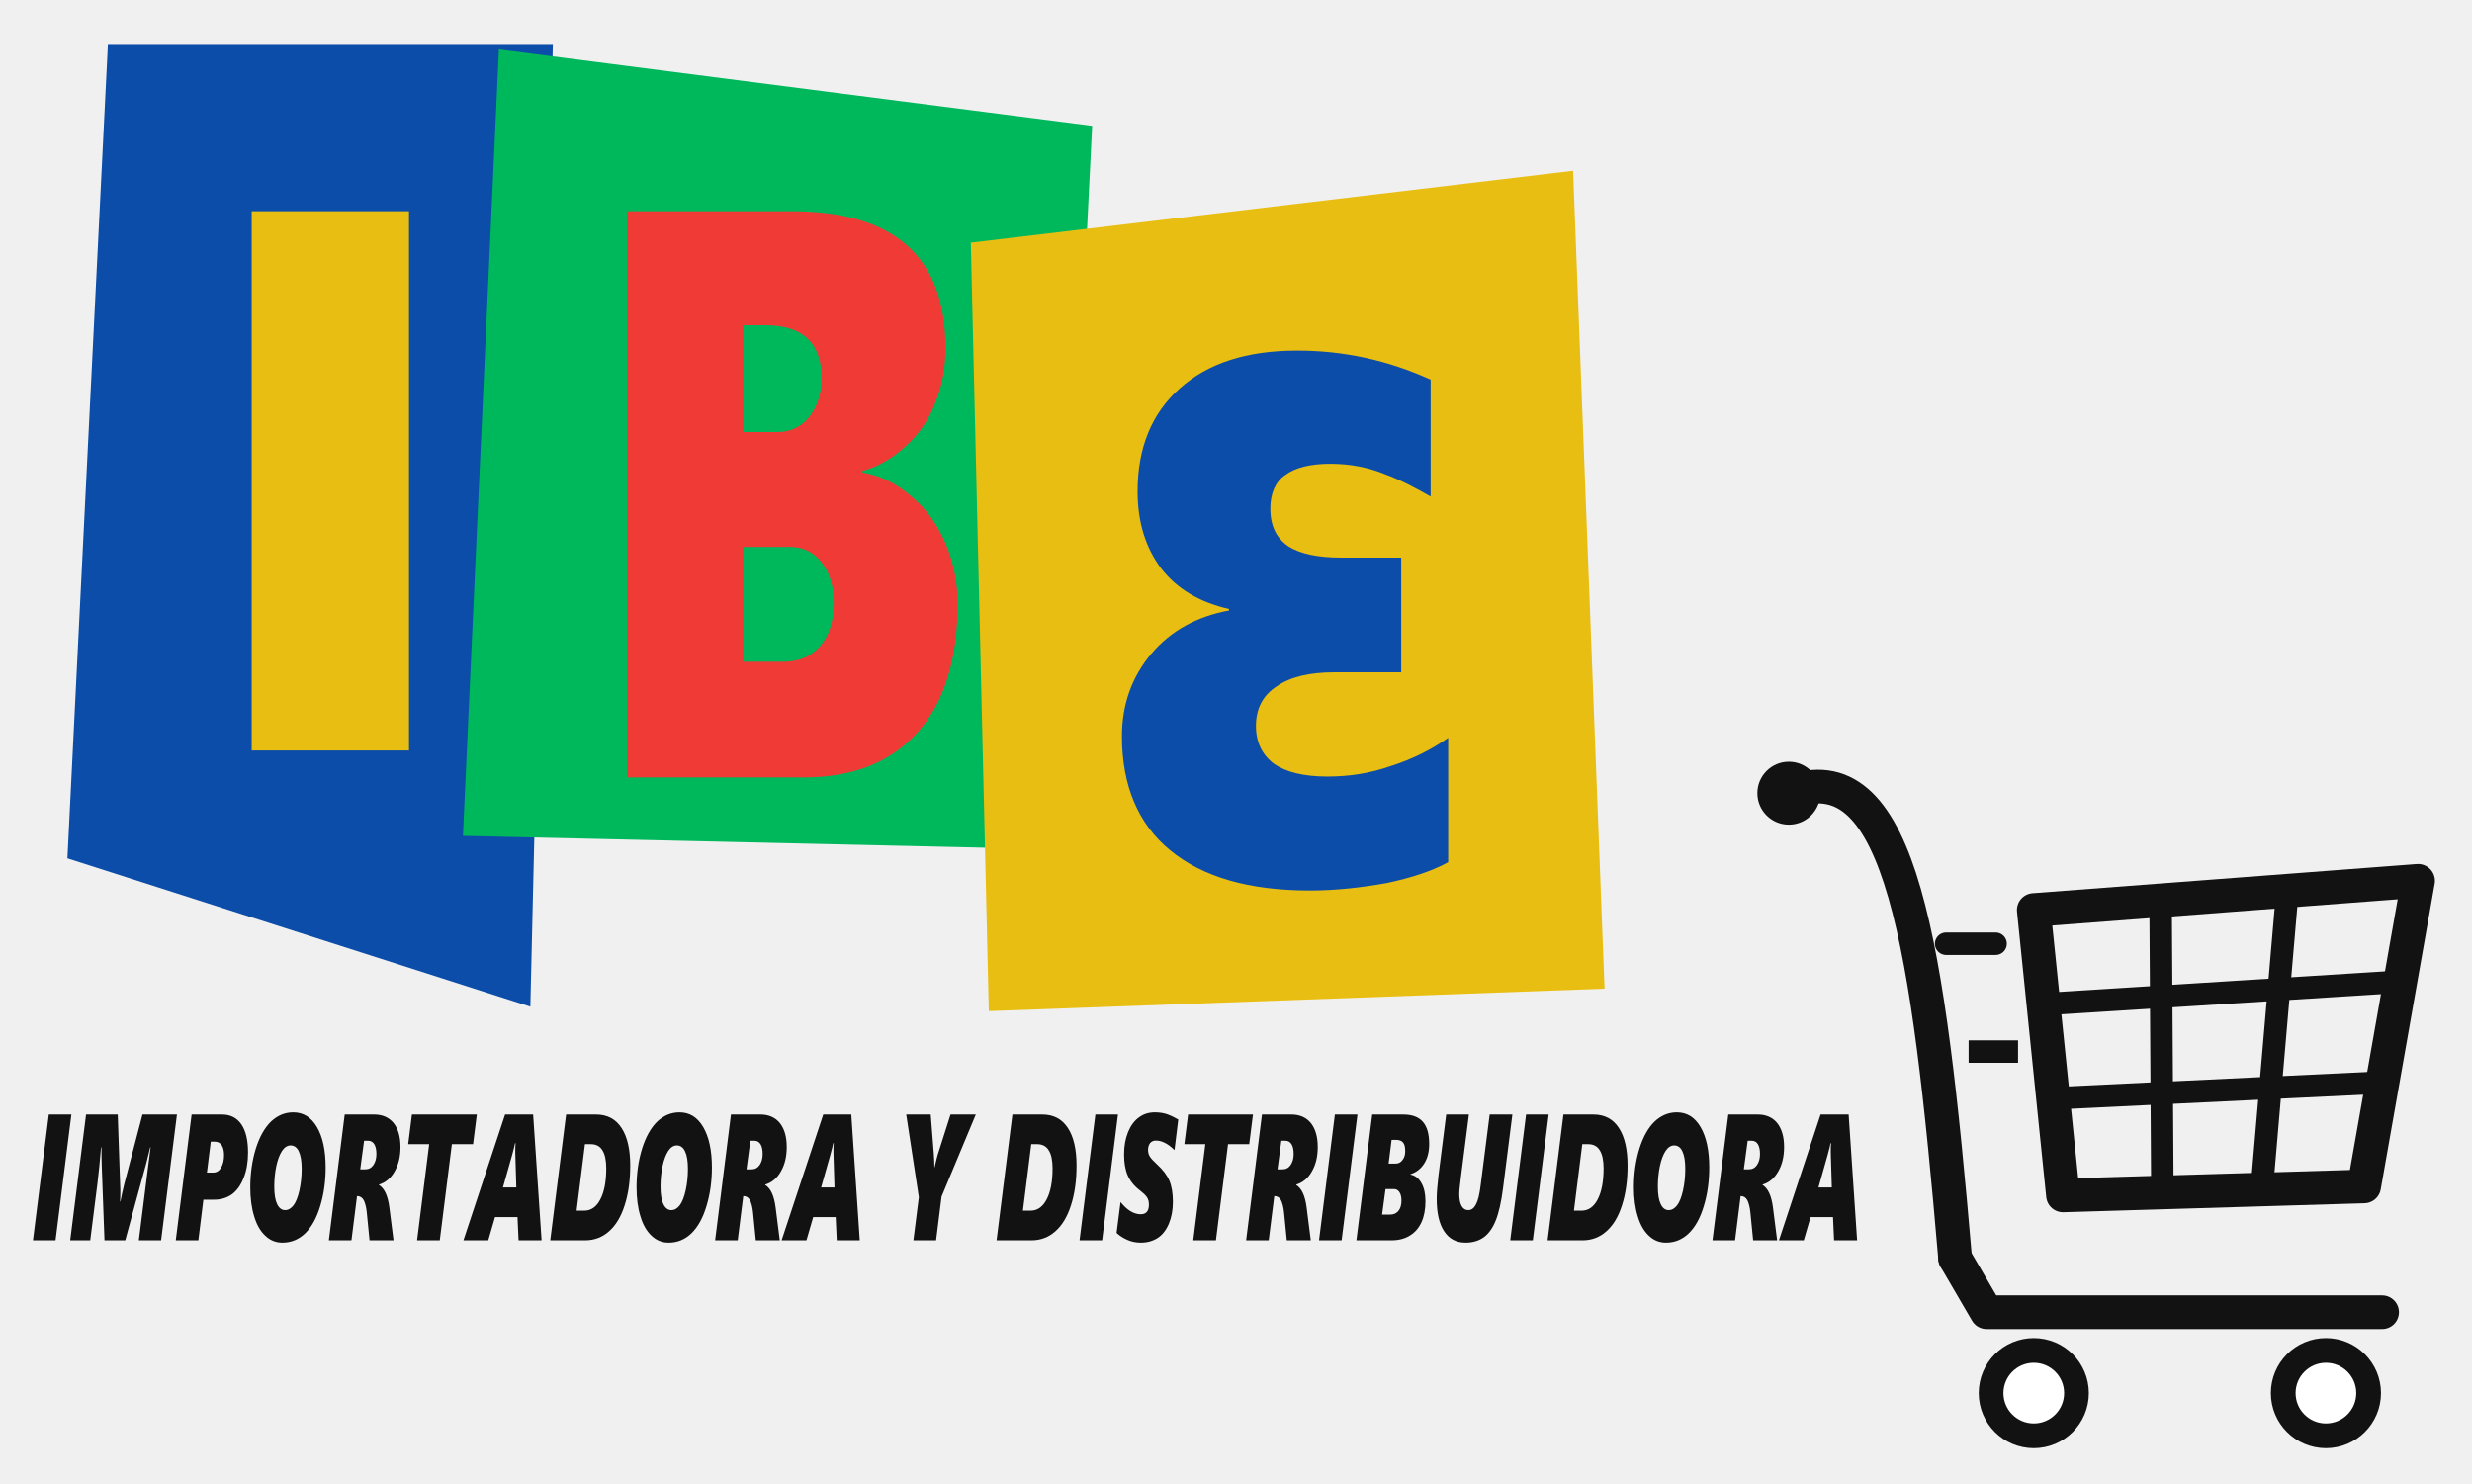
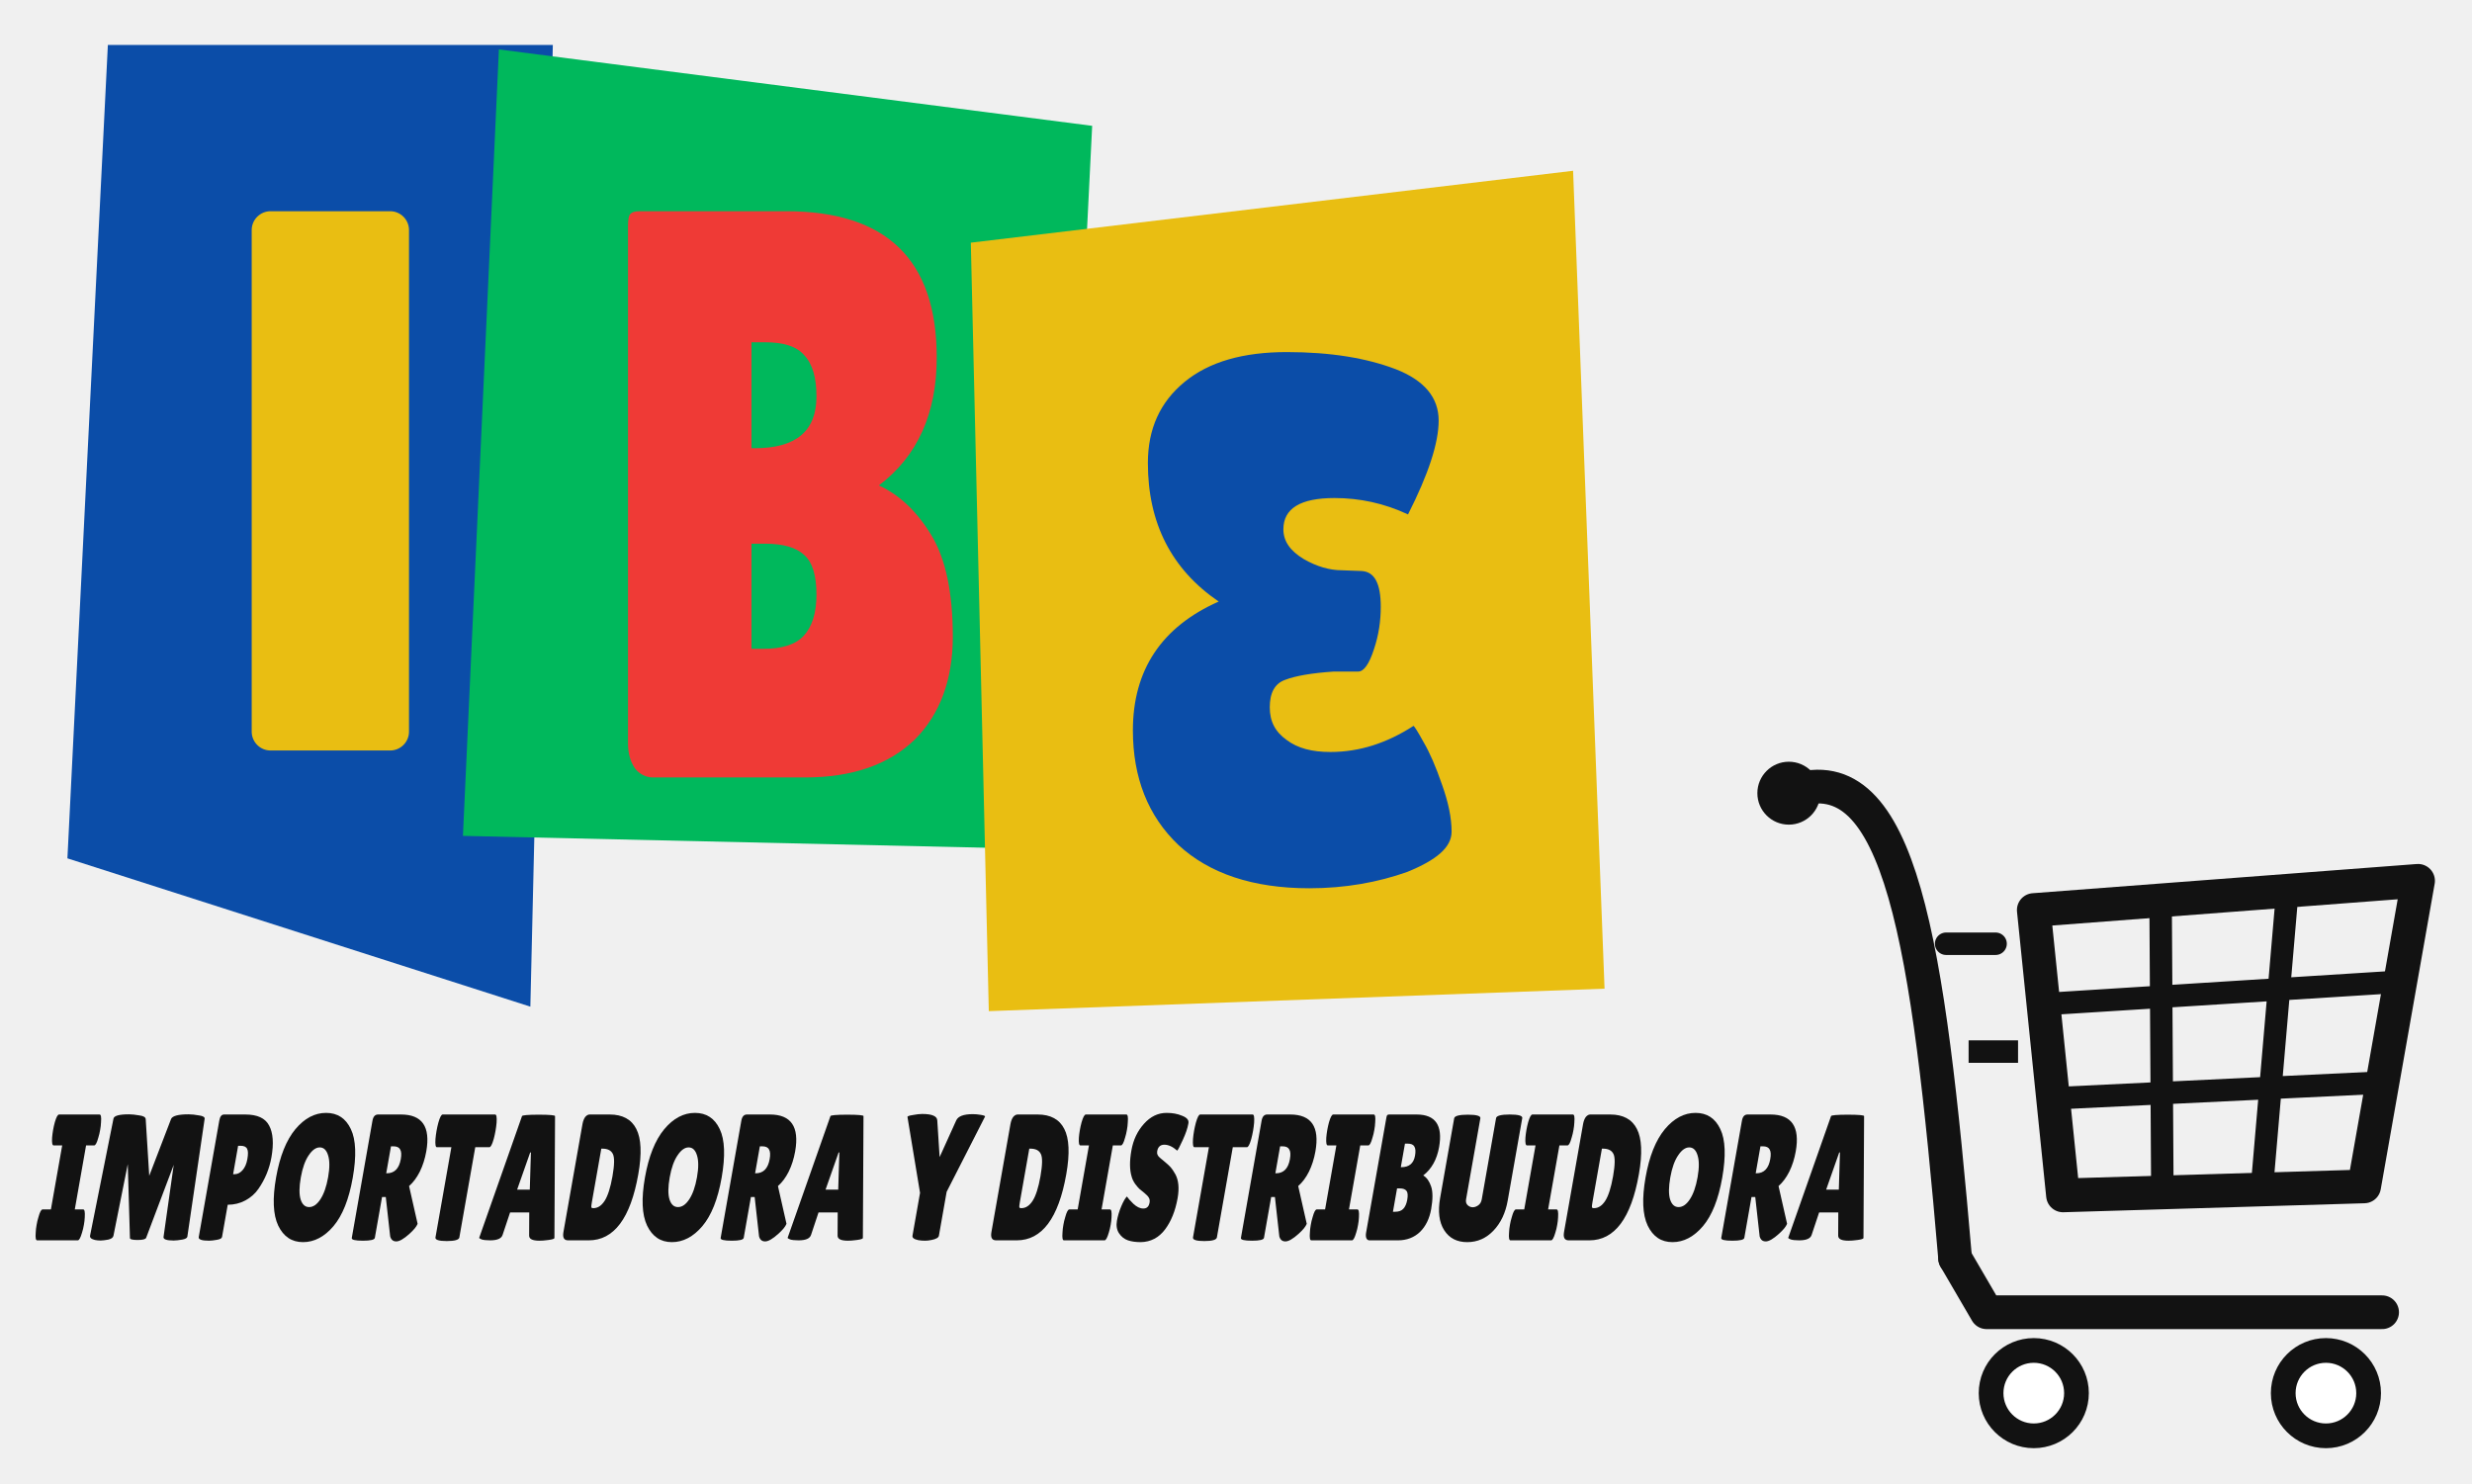
<svg xmlns="http://www.w3.org/2000/svg" xmlns:xlink="http://www.w3.org/1999/xlink" version="1.1" width="1100" height="660" viewBox="0 0 1100 660">
  <defs>
-     <path id="font_1_37" d="M.667 .215C.667 .146 .643 .093 .595 .056 .547 .019 .478 0 .388 0H.069V.7H.366C.552 .7 .645 .644 .645 .531 .645 .506 .639 .484 .627 .464 .616 .443 .598 .425 .574 .41 .55 .395 .524 .384 .495 .379V.377C.528 .373 .558 .363 .584 .347 .611 .332 .631 .312 .646 .288 .66 .265 .667 .24 .667 .215M.421 .494C.421 .537 .387 .559 .319 .559H.28V.427H.341C.364 .427 .383 .433 .398 .445 .413 .458 .421 .474 .421 .494M.443 .216C.443 .236 .436 .253 .421 .266 .406 .279 .387 .285 .363 .285H.28V.143H.35C.379 .143 .401 .149 .418 .162 .435 .175 .443 .193 .443 .216Z" />
-     <path id="font_1_1215" d="M.026 .194C.026 .237 .042 .274 .073 .305 .104 .336 .146 .355 .197 .363V.365C.15 .374 .114 .392 .089 .419 .064 .447 .051 .481 .051 .523 .051 .582 .074 .628 .118 .661 .163 .695 .225 .712 .306 .712 .38 .712 .451 .699 .519 .673V.516C.496 .527 .472 .538 .446 .546 .42 .555 .391 .56 .359 .56 .327 .56 .303 .555 .287 .545 .271 .536 .263 .52 .263 .5 .263 .476 .273 .46 .292 .449 .311 .439 .339 .434 .376 .434H.472V.28H.366C.326 .28 .295 .274 .273 .261 .251 .249 .24 .231 .24 .208 .24 .186 .25 .169 .269 .157 .288 .146 .316 .14 .354 .14 .388 .14 .421 .144 .455 .154 .489 .163 .52 .176 .547 .192V.025C.521 .013 .488 .004 .449-.003 .409-.009 .368-.013 .326-.013 .229-.013 .155 .005 .103 .041 .052 .076 .026 .128 .026 .194Z" />
-     <path id="font_2_44" d="M.225 0H.014L.162 .7H.373L.225 0Z" />
-     <path id="font_2_48" d="M.863 0H.655L.742 .412 .765 .517H.761L.725 .43 .528 0H.334L.309 .406C.307 .433 .306 .47 .306 .517H.302C.292 .445 .281 .379 .269 .32L.201 0H.014L.162 .7H.458L.482 .282C.482 .261 .482 .239 .48 .216H.483C.488 .231 .494 .248 .5 .265 .506 .282 .512 .297 .518 .311L.689 .7H1.011L.863 0Z" />
-     <path id="font_2_51" d="M.69 .489C.69 .436 .677 .389 .65 .349 .624 .308 .587 .277 .54 .256 .492 .236 .437 .226 .373 .226H.273L.226 0H.015L.163 .7H.446C.525 .7 .585 .682 .627 .646 .669 .61 .69 .557 .69 .489M.466 .475C.466 .498 .458 .517 .443 .53 .428 .542 .407 .549 .379 .549H.342L.306 .377H.365C.396 .377 .42 .386 .438 .404 .457 .423 .466 .446 .466 .475Z" />
-     <path id="font_2_50" d="M.749 .405C.749 .328 .732 .256 .698 .19 .665 .124 .618 .074 .558 .039 .499 .005 .428-.013 .345-.013 .283-.013 .229 0 .184 .026 .139 .051 .104 .087 .081 .134 .057 .18 .045 .234 .045 .294 .045 .371 .062 .443 .096 .509 .13 .574 .177 .625 .237 .66 .297 .694 .367 .712 .446 .712 .54 .712 .614 .685 .668 .63 .722 .575 .749 .5 .749 .405M.525 .398C.525 .44 .516 .473 .498 .495 .481 .517 .455 .528 .422 .528 .391 .528 .365 .518 .342 .498 .319 .477 .301 .449 .288 .413 .275 .376 .269 .338 .269 .299 .269 .255 .278 .223 .296 .201 .314 .179 .339 .168 .37 .168 .399 .168 .426 .177 .449 .195 .472 .213 .49 .241 .504 .278 .518 .316 .525 .355 .525 .398Z" />
-     <path id="font_2_53" d="M.684 .519C.684 .466 .666 .421 .629 .383 .593 .345 .544 .321 .483 .31V.308C.534 .289 .566 .248 .58 .183L.619 0H.395L.369 .156C.364 .185 .354 .207 .341 .223 .327 .238 .306 .246 .28 .246H.278L.226 0H.015L.163 .7H.438C.515 .7 .576 .684 .619 .653 .662 .621 .684 .577 .684 .519M.459 .48C.459 .503 .453 .521 .44 .534 .427 .547 .408 .554 .382 .554H.344L.308 .395H.355C.387 .395 .412 .403 .431 .419 .45 .436 .459 .456 .459 .48Z" />
-     <path id="font_2_55" d="M.68 .535H.482L.369 0H.157L.27 .535H.074L.109 .7H.715L.68 .535Z" />
-     <path id="font_2_36" d="M.469 0 .459 .129H.249L.186 0H-.046L.343 .7H.605L.684 0H.469M.438 .492C.438 .515 .439 .531 .441 .54H.436L.427 .516 .408 .473 .323 .294H.448L.439 .469 .438 .492Z" />
-     <path id="font_2_39" d="M.762 .416C.762 .333 .745 .259 .71 .195 .676 .131 .627 .083 .564 .05 .502 .017 .427 0 .342 0H.015L.163 .7H.442C.547 .7 .627 .675 .681 .625 .735 .576 .762 .506 .762 .416M.538 .4C.538 .445 .526 .479 .502 .501 .479 .524 .442 .535 .393 .535H.339L.261 .165H.332C.396 .165 .447 .186 .483 .228 .52 .27 .538 .328 .538 .4Z" />
-     <path id="font_2_3" d="" />
-     <path id="font_2_60" d="M.373 0H.161L.212 .24 .094 .7H.323L.352 .48C.355 .455 .357 .43 .357 .406H.359C.374 .444 .383 .467 .388 .476L.508 .7H.744L.424 .243 .373 0Z" />
-     <path id="font_2_54" d="M.553 .502C.519 .522 .488 .535 .46 .543 .433 .551 .406 .555 .378 .555 .356 .555 .338 .55 .325 .541 .313 .531 .306 .519 .306 .504 .306 .489 .311 .477 .322 .467 .332 .456 .355 .442 .389 .423 .444 .393 .483 .363 .505 .332 .527 .301 .538 .261 .538 .214 .538 .168 .525 .128 .5 .092 .475 .057 .44 .03 .396 .013 .351-.004 .299-.013 .238-.013 .194-.013 .152-.008 .114 .002 .075 .012 .041 .025 .012 .041L.049 .213C.111 .167 .174 .145 .238 .145 .289 .145 .314 .163 .314 .199 .314 .215 .308 .229 .295 .24 .283 .251 .261 .263 .229 .278 .176 .302 .139 .33 .116 .361 .093 .392 .082 .431 .082 .479 .082 .524 .094 .565 .119 .602 .144 .638 .178 .666 .221 .684 .264 .703 .313 .712 .37 .712 .415 .712 .455 .708 .491 .7 .527 .692 .559 .682 .588 .672L.553 .502Z" />
-     <path id="font_2_37" d="M.695 .536C.695 .492 .679 .456 .648 .427 .617 .398 .574 .378 .52 .368V.366C.564 .361 .598 .345 .623 .318 .648 .292 .66 .258 .66 .217 .66 .173 .648 .134 .624 .102 .599 .069 .563 .044 .516 .027 .469 .009 .411 0 .343 0H.015L.163 .7H.451C.534 .7 .595 .687 .635 .66 .675 .633 .695 .592 .695 .536M.471 .495C.471 .518 .465 .535 .451 .544 .438 .554 .415 .559 .383 .559H.344L.316 .427H.382C.408 .427 .429 .433 .446 .447 .463 .46 .471 .476 .471 .495M.436 .221C.436 .241 .43 .256 .417 .268 .405 .279 .388 .285 .366 .285H.287L.255 .143H.329C.363 .143 .389 .15 .408 .164 .427 .178 .436 .197 .436 .221Z" />
-     <path id="font_2_56" d="M.334-.013C.247-.013 .18 .008 .134 .05 .087 .092 .064 .152 .064 .232 .064 .261 .07 .305 .081 .362L.153 .7H.365L.292 .36C.288 .34 .284 .322 .281 .304 .277 .286 .275 .27 .275 .257 .275 .229 .282 .207 .297 .191 .311 .176 .332 .168 .358 .168 .389 .168 .413 .179 .431 .2 .45 .221 .464 .255 .474 .303L.559 .7H.771L.684 .291C.667 .211 .643 .15 .614 .108 .585 .066 .547 .035 .502 .016 .456-.003 .4-.013 .334-.013Z" />
+     <path id="font_1_37" d="M.541 .519C.541 .45 .511 .397 .451 .361 .484 .349 .511 .328 .533 .299 .555 .27 .566 .228 .566 .174 .566 .121 .546 .078 .507 .047 .467 .016 .41 0 .336 0H.1C.089 0 .079 .004 .072 .011 .065 .019 .061 .029 .061 .042V.682C.061 .689 .062 .694 .064 .696 .067 .699 .072 .7 .079 .7H.307C.463 .7 .541 .64 .541 .519M.253 .538V.407H.258C.322 .407 .354 .428 .354 .471 .354 .494 .348 .511 .335 .522 .323 .533 .303 .538 .274 .538H.253M.253 .289V.159H.271C.3 .159 .321 .164 .334 .175 .347 .186 .354 .203 .354 .226 .354 .249 .348 .266 .335 .275 .323 .284 .303 .289 .274 .289H.253Z" />
+     <path id="font_1_22" d="M.02 .066C.02 .085 .025 .106 .034 .129 .043 .153 .052 .172 .061 .186 .07 .201 .075 .208 .076 .208 .115 .185 .155 .173 .198 .173 .225 .173 .246 .178 .262 .189 .279 .2 .287 .214 .287 .233 .287 .252 .28 .265 .264 .27 .25 .275 .226 .279 .193 .281H.157C.149 .281 .141 .291 .134 .311 .127 .33 .124 .349 .124 .368 .124 .399 .133 .415 .152 .416L.181 .417C.199 .417 .218 .422 .237 .432 .257 .443 .267 .456 .267 .472 .267 .5 .242 .514 .192 .514 .155 .514 .119 .507 .084 .492 .054 .546 .039 .588 .039 .618 .039 .649 .06 .672 .102 .687 .145 .702 .198 .71 .262 .71 .326 .71 .376 .697 .412 .67 .448 .643 .466 .607 .466 .561 .466 .48 .431 .418 .362 .375 .446 .341 .488 .283 .488 .202 .488 .139 .466 .087 .421 .048 .376 .01 .312-.01 .229-.01 .176-.01 .128-.002 .085 .012 .042 .028 .02 .045 .02 .066Z" />
+     <path id="font_1_44" d="M.116 .172V.528H.045C.034 .528 .026 .542 .021 .571 .019 .585 .018 .599 .018 .614 .018 .629 .019 .643 .021 .657 .026 .686 .034 .7 .045 .7H.381C.392 .7 .4 .686 .404 .657 .407 .643 .408 .629 .408 .614 .408 .599 .407 .585 .404 .571 .4 .542 .392 .528 .381 .528H.314V.172H.384C.395 .172 .403 .158 .408 .129 .411 .115 .412 .101 .412 .086 .412 .071 .411 .057 .408 .043 .403 .014 .395 0 .384 0H.047C.036 0 .028 .014 .024 .043 .021 .057 .02 .071 .02 .086 .02 .101 .021 .115 .024 .129 .028 .158 .036 .172 .047 .172H.116Z" />
+     <path id="font_1_48" d="M.75-.001C.691-.001 .661 .006 .661 .019L.64 .42 .518 .014C.515 .006 .493 .002 .45 .002 .407 .002 .385 .006 .384 .013L.258 .424 .244 .025C.243 .015 .231 .008 .206 .004 .181 .001 .161-.001 .145-.001 .128-.001 .112-0 .097 .002 .065 .007 .049 .015 .05 .027L.073 .677C.073 .693 .114 .701 .195 .701 .219 .701 .248 .699 .283 .695 .318 .692 .337 .685 .341 .674L.453 .359 .551 .675C.557 .692 .603 .701 .689 .701 .714 .701 .743 .699 .777 .695 .812 .692 .829 .685 .829 .676L.858 .02C.858 .013 .845 .007 .819 .004 .793 .001 .77-.001 .75-.001Z" />
+     <path id="font_1_51" d="M.137-.002C.076-.002 .046 .005 .046 .018V.666C.046 .689 .056 .7 .077 .7H.253C.352 .7 .423 .68 .466 .639 .51 .598 .532 .539 .532 .462 .532 .398 .511 .339 .47 .286 .449 .259 .419 .238 .379 .222 .339 .206 .292 .198 .239 .198V.019C.239 .011 .226 .006 .201 .003 .176-0 .155-.002 .137-.002M.239 .526V.368H.252C.275 .368 .295 .375 .311 .39 .327 .405 .335 .425 .335 .452 .335 .479 .33 .498 .318 .509 .308 .52 .288 .526 .26 .526H.239Z" />
+     <path id="font_1_50" d="M.348-.01C.254-.01 .178 .021 .118 .082 .059 .143 .03 .233 .03 .35 .03 .468 .06 .557 .119 .618 .179 .679 .256 .709 .35 .709 .445 .709 .521 .679 .579 .619 .637 .56 .666 .469 .666 .348 .666 .228 .636 .138 .577 .079 .518 .02 .441-.01 .348-.01M.348 .517C.316 .517 .289 .502 .268 .473 .246 .444 .235 .403 .235 .35 .235 .297 .245 .256 .266 .227 .287 .199 .314 .185 .347 .185 .381 .185 .408 .199 .429 .228 .45 .257 .461 .298 .461 .351 .461 .404 .45 .445 .428 .474 .407 .503 .38 .517 .348 .517Z" />
+     <path id="font_1_53" d="M.241 .014C.241 .003 .209-.002 .146-.002 .082-.002 .05 .003 .05 .013V.665C.05 .688 .062 .7 .087 .7H.278C.453 .7 .541 .632 .541 .495 .541 .454 .533 .416 .517 .382 .501 .349 .478 .322 .449 .302L.575 .092C.57 .076 .552 .058 .523 .037 .483 .008 .45-.006 .424-.006 .398-.006 .379 .003 .366 .022L.272 .241H.241V.014M.241 .523V.373H.246C.309 .373 .341 .399 .341 .452 .341 .476 .335 .494 .322 .505 .31 .517 .29 .523 .262 .523H.241Z" />
+     <path id="font_1_55" d="M.351 .016C.351 .003 .318-.004 .252-.004 .186-.004 .153 .003 .153 .016V.518H.033C.022 .518 .014 .533 .009 .564 .007 .579 .006 .594 .006 .609 .006 .624 .007 .639 .009 .654 .014 .685 .022 .7 .033 .7H.468C.479 .7 .487 .685 .492 .654 .494 .639 .495 .624 .495 .609 .495 .594 .494 .579 .492 .564 .487 .533 .479 .518 .468 .518H.351V.016Z" />
+     <path id="font_1_36" d="M.52-.002C.462-.002 .431 .007 .426 .026L.393 .155H.234L.205 .031C.201 .01 .169 0 .109 0 .077 0 .053 .002 .038 .005 .023 .009 .015 .012 .015 .014L.192 .691C.192 .696 .238 .699 .329 .699 .42 .699 .466 .696 .466 .691L.639 .013C.639 .008 .624 .005 .593 .002 .562-.001 .538-.002 .52-.002M.259 .282H.364L.319 .489H.313L.259 .282Z" />
+     <path id="font_1_39" d="M.05 .046V.646C.05 .663 .054 .676 .062 .686 .071 .695 .082 .7 .095 .7H.262C.368 .7 .449 .673 .503 .62 .558 .567 .586 .483 .586 .368 .586 .123 .481 0 .272 0H.101C.067 0 .05 .015 .05 .046M.242 .51V.211C.242 .197 .243 .188 .245 .184 .247 .181 .253 .179 .263 .179 .3 .179 .327 .193 .346 .22 .365 .247 .375 .293 .375 .356 .375 .42 .365 .462 .345 .481 .326 .5 .295 .51 .252 .51H.242Z" />
+     <path id="font_1_3" d="" />
+     <path id="font_1_60" d="M.398 .667C.407 .69 .449 .702 .526 .702 .545 .702 .568 .701 .594 .698 .621 .695 .633 .692 .631 .688L.423 .27V.026C.423 .015 .405 .007 .368 .002 .349-.001 .331-.002 .313-.002 .295-.002 .277-.001 .259 .001 .222 .006 .204 .014 .204 .026V.264L-.011 .686C-.014 .69 0 .694 .03 .697 .06 .701 .085 .703 .106 .703 .188 .703 .233 .691 .241 .667L.314 .463 .398 .667Z" />
+     <path id="font_1_54" d="M.076 .244C.089 .234 .11 .22 .141 .203 .173 .186 .202 .177 .23 .177 .259 .177 .273 .188 .273 .21 .273 .22 .269 .229 .261 .236 .253 .244 .238 .253 .217 .263 .196 .273 .18 .281 .169 .286 .158 .292 .144 .301 .126 .314 .109 .327 .095 .341 .086 .355 .059 .393 .046 .441 .046 .5 .046 .559 .068 .608 .111 .648 .155 .689 .212 .709 .283 .709 .331 .709 .375 .704 .416 .693 .457 .683 .478 .67 .479 .653 .479 .651 .479 .649 .479 .647 .479 .624 .472 .594 .457 .559 .442 .523 .432 .503 .426 .499 .383 .521 .345 .532 .311 .532 .278 .532 .261 .52 .261 .496 .261 .481 .273 .468 .298 .457 .303 .454 .311 .451 .321 .446 .331 .441 .342 .436 .355 .429 .368 .423 .382 .415 .397 .406 .412 .396 .429 .383 .446 .367 .481 .334 .499 .29 .499 .235 .499 .164 .479 .105 .44 .06 .401 .015 .34-.009 .258-.01 .218-.01 .182-.007 .149 0 .117 .007 .089 .02 .065 .039 .041 .058 .029 .082 .029 .109 .029 .136 .034 .163 .044 .19 .054 .217 .065 .235 .076 .244Z" />
+     <path id="font_1_56" d="M.377 .68C.377 .693 .413 .7 .485 .7 .558 .7 .594 .693 .594 .68V.221C.594 .153 .57 .098 .521 .055 .472 .012 .405-.01 .319-.01 .234-.01 .164 .012 .11 .057 .057 .101 .03 .161 .03 .236V.679C.03 .692 .066 .699 .138 .699 .211 .699 .247 .692 .247 .679V.228C.247 .215 .254 .204 .268 .196 .283 .188 .298 .184 .314 .184 .33 .184 .344 .188 .357 .195 .37 .202 .377 .213 .377 .228V.68Z" />
  </defs>
  <path transform="matrix(1,0,0,-1,0,660)" d="M48 640H246L236 212 30 278 48 640Z" fill="#0b4da8" />
  <path transform="matrix(1,0,0,-1,0,660)" d="M222 638 486 604 470 282 206 288 222 638Z" fill="#00b85c" />
  <path transform="matrix(1,0,0,-1,0,660)" d="M432 552 700 584 714 220 440 210 432 552Z" fill="#e9be12" />
-   <path transform="matrix(1,0,0,-1,0,660)" d="M112 326H182V566H112Z" fill="#e9be12" />
-   <use data-text="B" xlink:href="#font_1_37" transform="matrix(246.0492,0,0,-360,261.9998,346)" fill="#ef3a36" />
-   <use data-text="Ɛ" xlink:href="#font_1_1215" transform="matrix(278.6386,0,0,-331.4286,491.9988,392)" fill="#0b4da8" />
-   <use data-text="I" xlink:href="#font_2_44" transform="matrix(47.6384,0,0,-80,13.99994,552)" fill="#121212" />
-   <use data-text="M" xlink:href="#font_2_48" transform="matrix(47.6384,0,0,-80,30.57811,552)" fill="#121212" />
-   <use data-text="P" xlink:href="#font_2_51" transform="matrix(47.6384,0,0,-80,77.50194,552)" fill="#121212" />
-   <use data-text="O" xlink:href="#font_2_50" transform="matrix(47.6384,0,0,-80,109.2291,552)" fill="#121212" />
-   <use data-text="R" xlink:href="#font_2_53" transform="matrix(47.6384,0,0,-80,145.6249,552)" fill="#121212" />
-   <use data-text="T" xlink:href="#font_2_55" transform="matrix(47.6384,0,0,-80,178.1142,552)" fill="#121212" />
-   <use data-text="A" xlink:href="#font_2_36" transform="matrix(47.6384,0,0,-80,208.4123,552)" fill="#121212" />
-   <use data-text="D" xlink:href="#font_2_39" transform="matrix(47.6384,0,0,-80,244.1411,552)" fill="#121212" />
-   <use data-text="O" xlink:href="#font_2_50" transform="matrix(47.6384,0,0,-80,281.1085,552)" fill="#121212" />
-   <use data-text="R" xlink:href="#font_2_53" transform="matrix(47.6384,0,0,-80,317.5042,552)" fill="#121212" />
-   <use data-text="A" xlink:href="#font_2_36" transform="matrix(47.6384,0,0,-80,349.9936,552)" fill="#121212" />
-   <use data-text=" " xlink:href="#font_2_3" transform="matrix(47.6384,0,0,-80,385.7224,552)" fill="#121212" />
-   <use data-text="Y" xlink:href="#font_2_60" transform="matrix(47.6384,0,0,-80,398.7753,552)" fill="#121212" />
-   <use data-text=" " xlink:href="#font_2_3" transform="matrix(47.6384,0,0,-80,429.6926,552)" fill="#121212" />
-   <use data-text="D" xlink:href="#font_2_39" transform="matrix(47.6384,0,0,-80,442.7455,552)" fill="#121212" />
-   <use data-text="I" xlink:href="#font_2_44" transform="matrix(47.6384,0,0,-80,479.7129,552)" fill="#121212" />
-   <use data-text="S" xlink:href="#font_2_54" transform="matrix(47.6384,0,0,-80,496.2911,552)" fill="#121212" />
-   <use data-text="T" xlink:href="#font_2_55" transform="matrix(47.6384,0,0,-80,523.4926,552)" fill="#121212" />
-   <use data-text="R" xlink:href="#font_2_53" transform="matrix(47.6384,0,0,-80,553.7907,552)" fill="#121212" />
-   <use data-text="I" xlink:href="#font_2_44" transform="matrix(47.6384,0,0,-80,586.28,552)" fill="#121212" />
-   <use data-text="B" xlink:href="#font_2_37" transform="matrix(47.6384,0,0,-80,602.8582,552)" fill="#121212" />
-   <use data-text="U" xlink:href="#font_2_56" transform="matrix(47.6384,0,0,-80,636.2527,552)" fill="#121212" />
-   <use data-text="I" xlink:href="#font_2_44" transform="matrix(47.6384,0,0,-80,671.3622,552)" fill="#121212" />
-   <use data-text="D" xlink:href="#font_2_39" transform="matrix(47.6384,0,0,-80,687.9403,552)" fill="#121212" />
-   <use data-text="O" xlink:href="#font_2_50" transform="matrix(47.6384,0,0,-80,724.9077,552)" fill="#121212" />
-   <use data-text="R" xlink:href="#font_2_53" transform="matrix(47.6384,0,0,-80,761.3035,552)" fill="#121212" />
-   <use data-text="A" xlink:href="#font_2_36" transform="matrix(47.6384,0,0,-80,793.7929,552)" fill="#121212" />
+   <path transform="matrix(1,0,0,-1,0,660)" d="M112 557.6V334.4C112 329.761 115.761 326 120.4 326H173.6C178.239 326 182 329.761 182 334.4V557.6C182 562.239 178.239 566 173.6 566H120.4C115.761 566 112 562.239 112 557.6Z" fill="#e9be12" />
+   <use data-text="B" xlink:href="#font_1_37" transform="matrix(286.1964,0,0,-360,262.0008,346)" fill="#ef3a36" />
+   <use data-text="3" xlink:href="#font_1_22" transform="matrix(-303.0318,-0,0,-331.4286,651.9972,392)" fill="#0b4da8" />
+   <use data-text="I" xlink:href="#font_1_44" transform="matrix(53.6768,0,14.1064,-80,14.00026,552)" fill="#121212" />
+   <use data-text="M" xlink:href="#font_1_48" transform="matrix(53.6768,0,14.1064,-80,37.02761,552)" fill="#121212" />
+   <use data-text="P" xlink:href="#font_1_51" transform="matrix(53.6768,0,14.1064,-80,85.71247,552)" fill="#121212" />
+   <use data-text="O" xlink:href="#font_1_50" transform="matrix(53.6768,0,14.1064,-80,116.3083,552)" fill="#121212" />
+   <use data-text="R" xlink:href="#font_1_53" transform="matrix(53.6768,0,14.1064,-80,153.6673,552)" fill="#121212" />
+   <use data-text="T" xlink:href="#font_1_55" transform="matrix(53.6768,0,14.1064,-80,185.3366,552)" fill="#121212" />
+   <use data-text="A" xlink:href="#font_1_36" transform="matrix(53.6768,0,14.1064,-80,212.2287,552)" fill="#121212" />
+   <use data-text="D" xlink:href="#font_1_39" transform="matrix(53.6768,0,14.1064,-80,247.387,552)" fill="#121212" />
+   <use data-text="O" xlink:href="#font_1_50" transform="matrix(53.6768,0,14.1064,-80,280.4519,552)" fill="#121212" />
+   <use data-text="R" xlink:href="#font_1_53" transform="matrix(53.6768,0,14.1064,-80,317.8109,552)" fill="#121212" />
+   <use data-text="A" xlink:href="#font_1_36" transform="matrix(53.6768,0,14.1064,-80,349.4803,552)" fill="#121212" />
+   <use data-text=" " xlink:href="#font_1_3" transform="matrix(53.6768,0,14.1064,-80,384.6386,552)" fill="#121212" />
+   <use data-text="Y" xlink:href="#font_1_60" transform="matrix(53.6768,0,14.1064,-80,394.7298,552)" fill="#121212" />
+   <use data-text=" " xlink:href="#font_1_3" transform="matrix(53.6768,0,14.1064,-80,427.741,552)" fill="#121212" />
+   <use data-text="D" xlink:href="#font_1_39" transform="matrix(53.6768,0,14.1064,-80,437.8323,552)" fill="#121212" />
+   <use data-text="I" xlink:href="#font_1_44" transform="matrix(53.6768,0,14.1064,-80,470.8972,552)" fill="#121212" />
+   <use data-text="S" xlink:href="#font_1_54" transform="matrix(53.6768,0,14.1064,-80,493.9246,552)" fill="#121212" />
+   <use data-text="T" xlink:href="#font_1_55" transform="matrix(53.6768,0,14.1064,-80,522.427,552)" fill="#121212" />
+   <use data-text="R" xlink:href="#font_1_53" transform="matrix(53.6768,0,14.1064,-80,549.3191,552)" fill="#121212" />
+   <use data-text="I" xlink:href="#font_1_44" transform="matrix(53.6768,0,14.1064,-80,580.9884,552)" fill="#121212" />
+   <use data-text="B" xlink:href="#font_1_37" transform="matrix(53.6768,0,14.1064,-80,604.0157,552)" fill="#121212" />
+   <use data-text="U" xlink:href="#font_1_56" transform="matrix(53.6768,0,14.1064,-80,635.8997,552)" fill="#121212" />
+   <use data-text="I" xlink:href="#font_1_44" transform="matrix(53.6768,0,14.1064,-80,669.6087,552)" fill="#121212" />
+   <use data-text="D" xlink:href="#font_1_39" transform="matrix(53.6768,0,14.1064,-80,692.6361,552)" fill="#121212" />
+   <use data-text="O" xlink:href="#font_1_50" transform="matrix(53.6768,0,14.1064,-80,725.701,552)" fill="#121212" />
+   <use data-text="R" xlink:href="#font_1_53" transform="matrix(53.6768,0,14.1064,-80,763.0601,552)" fill="#121212" />
+   <use data-text="A" xlink:href="#font_1_36" transform="matrix(53.6768,0,14.1064,-80,794.7294,552)" fill="#121212" />
  <path transform="matrix(1,0,0,-1,0,660)" stroke-width="15" stroke-linecap="round" stroke-linejoin="round" fill="none" stroke="#121212" d="M798 308C846 324 858 240 870 100" />
  <path transform="matrix(1,0,0,-1,0,660)" d="M782 307C782 299.268 788.268 293 796 293 803.732 293 810 299.268 810 307 810 314.732 803.732 321 796 321 788.268 321 782 314.732 782 307Z" fill="#121212" />
  <path transform="matrix(1,0,0,-1,0,660)" stroke-width="15" stroke-linecap="round" stroke-linejoin="round" fill="none" stroke="#121212" d="M905 255 1076 268 1052 132 918 128 905 255Z" />
  <path transform="matrix(1,0,0,-1,0,660)" stroke-width="10" stroke-linecap="round" stroke-miterlimit="10" stroke-linejoin="miter" fill="none" stroke="#121212" d="M961.43 259.29 962.22 129.32M909.29 213.09 1068.08 223.12M1017.86 263.58 1006.44 130.64M913.58 171.18 1060.16 178.24Z" />
  <path transform="matrix(1,0,0,-1,0,660)" stroke-width="10" stroke-linecap="round" stroke-miterlimit="10" stroke-linejoin="miter" fill="none" stroke="#121212" d="M866 240H888M876 192H898Z" />
  <path transform="matrix(1,0,0,-1,0,660)" stroke-width="15" stroke-linecap="round" stroke-linejoin="round" fill="none" stroke="#121212" d="M870 100 884 76H1060" />
  <path transform="matrix(1,0,0,-1,0,660)" d="M886 40C886 29.507 894.507 21 905 21 915.493 21 924 29.507 924 40 924 50.493 915.493 59 905 59 894.507 59 886 50.493 886 40Z" fill="#ffffff" />
  <path transform="matrix(1,0,0,-1,0,660)" stroke-width="11" stroke-linecap="butt" stroke-miterlimit="10" stroke-linejoin="miter" fill="none" stroke="#121212" d="M886 40C886 29.507 894.507 21 905 21 915.493 21 924 29.507 924 40 924 50.493 915.493 59 905 59 894.507 59 886 50.493 886 40Z" />
  <path transform="matrix(1,0,0,-1,0,660)" d="M1016 40C1016 29.507 1024.507 21 1035 21 1045.493 21 1054 29.507 1054 40 1054 50.493 1045.493 59 1035 59 1024.507 59 1016 50.493 1016 40Z" fill="#ffffff" />
  <path transform="matrix(1,0,0,-1,0,660)" stroke-width="11" stroke-linecap="butt" stroke-miterlimit="10" stroke-linejoin="miter" fill="none" stroke="#121212" d="M1016 40C1016 29.507 1024.507 21 1035 21 1045.493 21 1054 29.507 1054 40 1054 50.493 1045.493 59 1035 59 1024.507 59 1016 50.493 1016 40Z" />
</svg>
